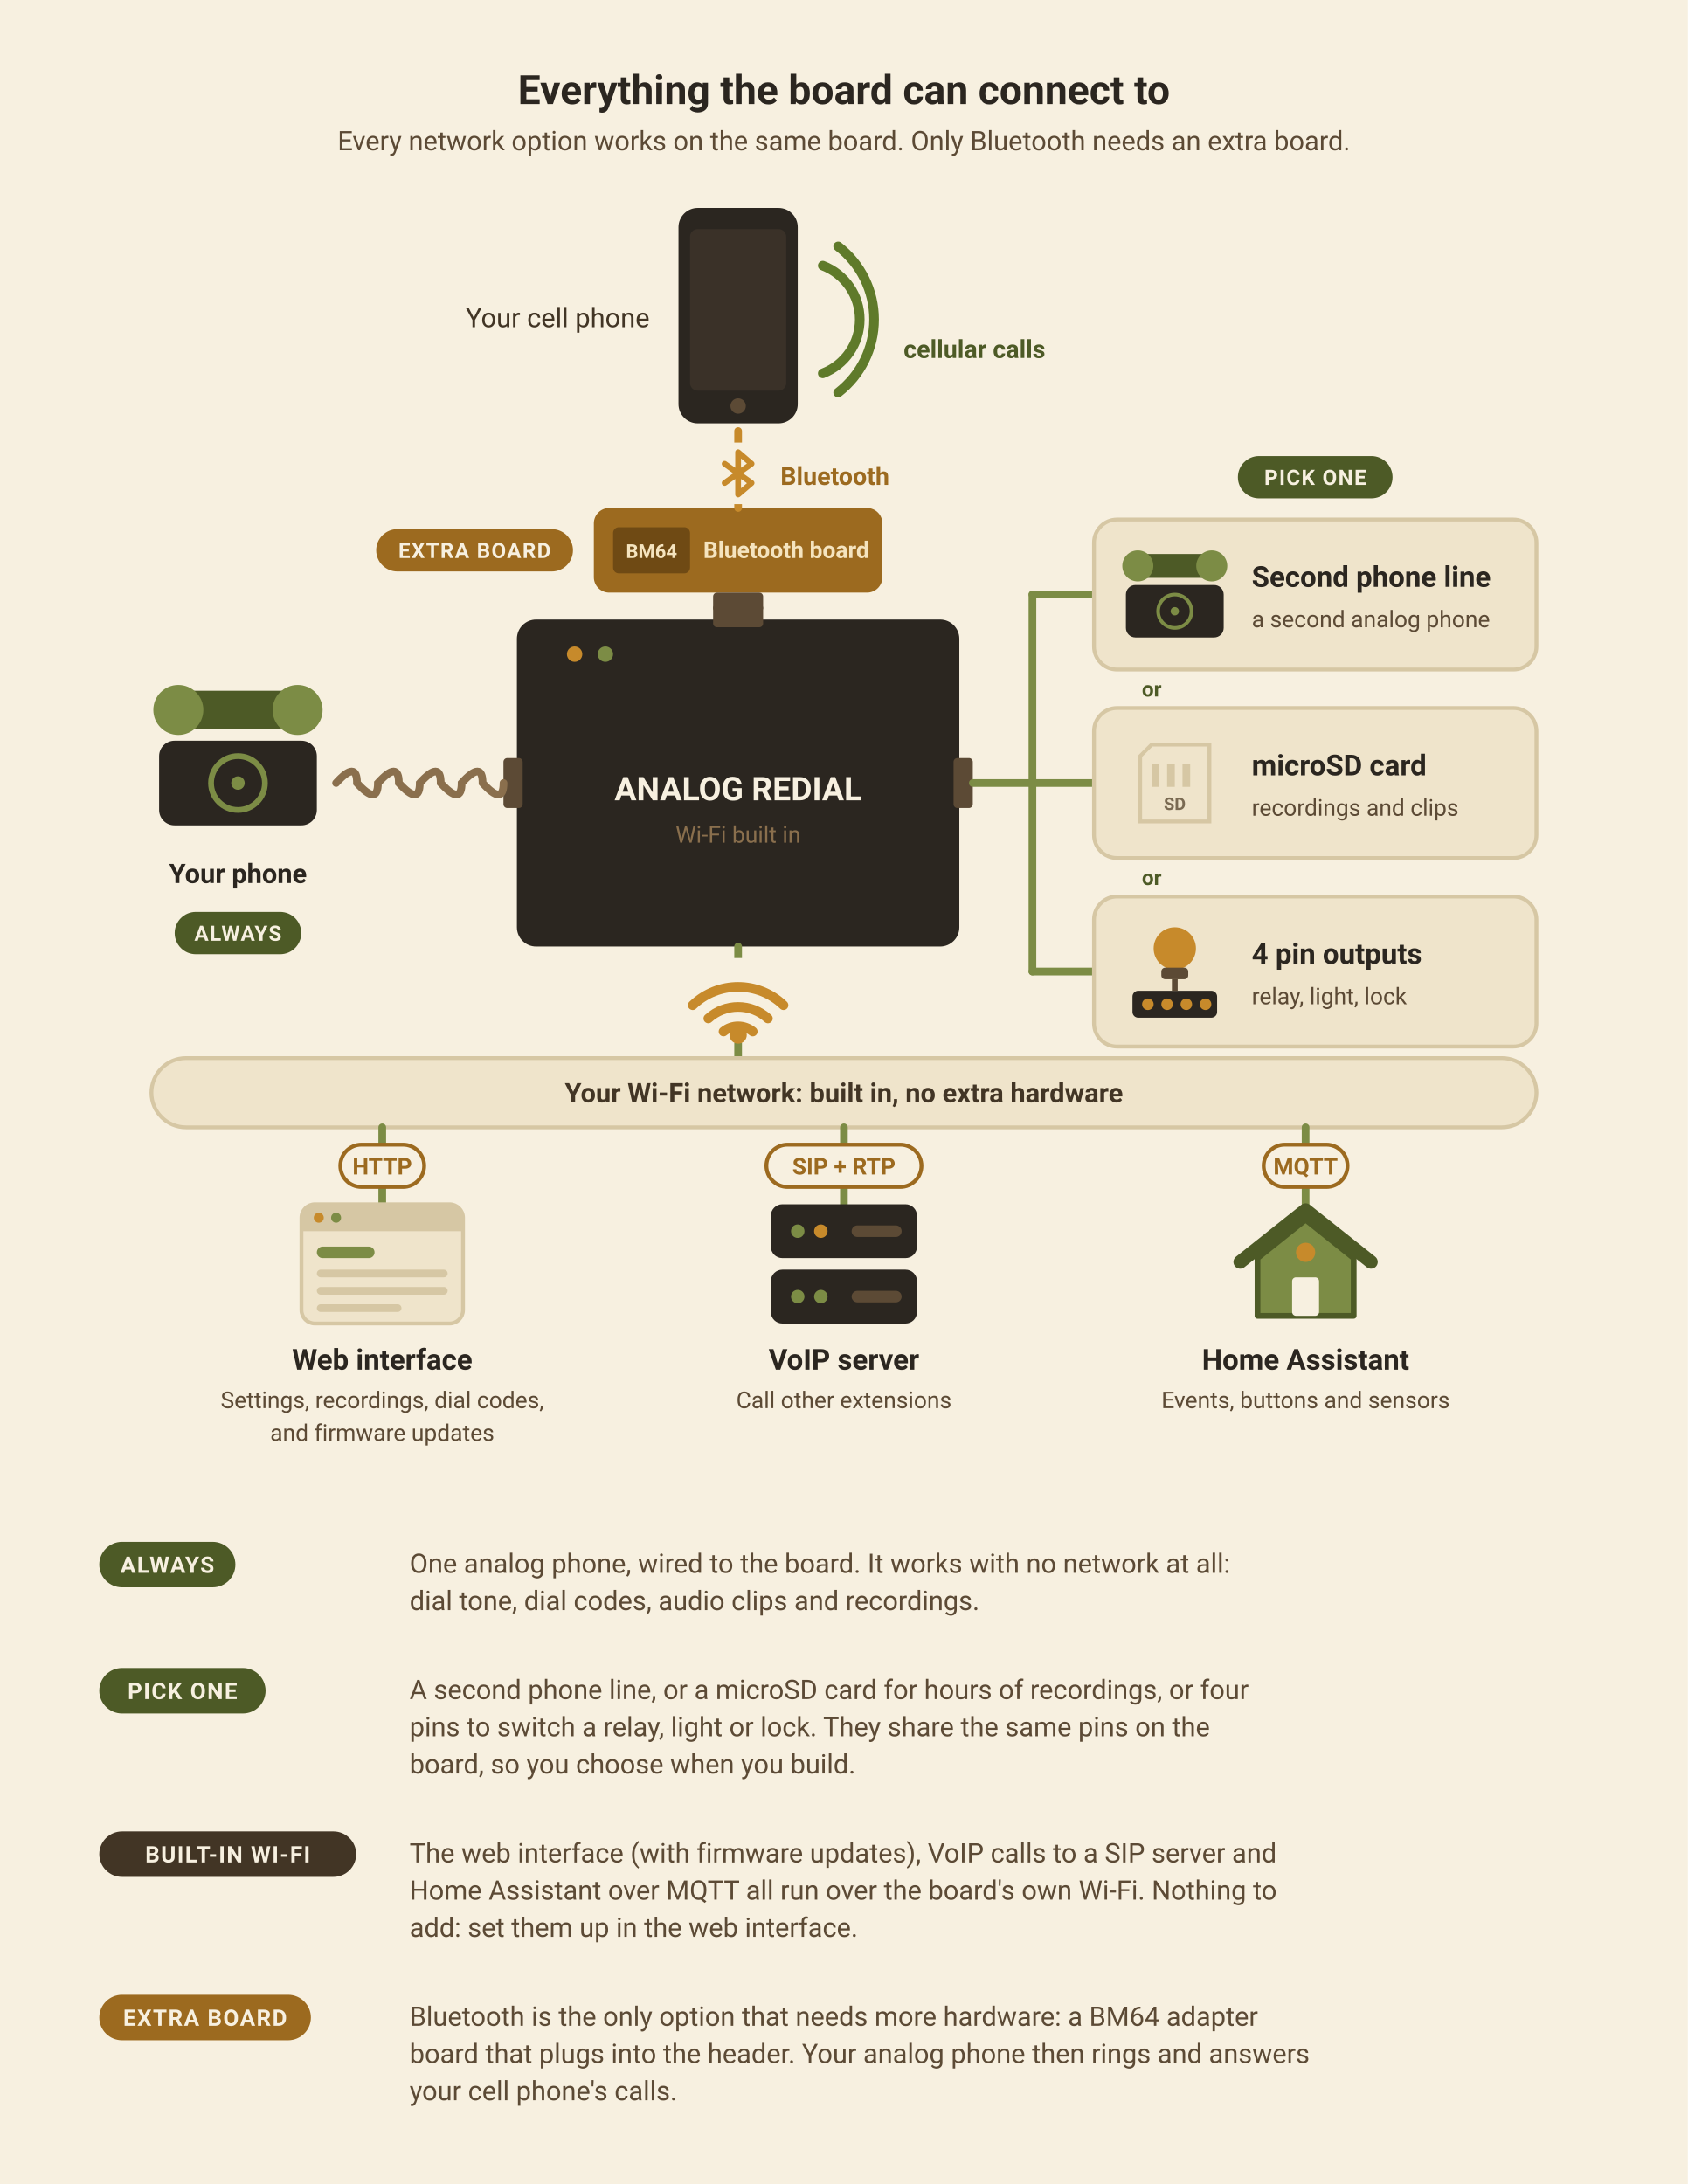
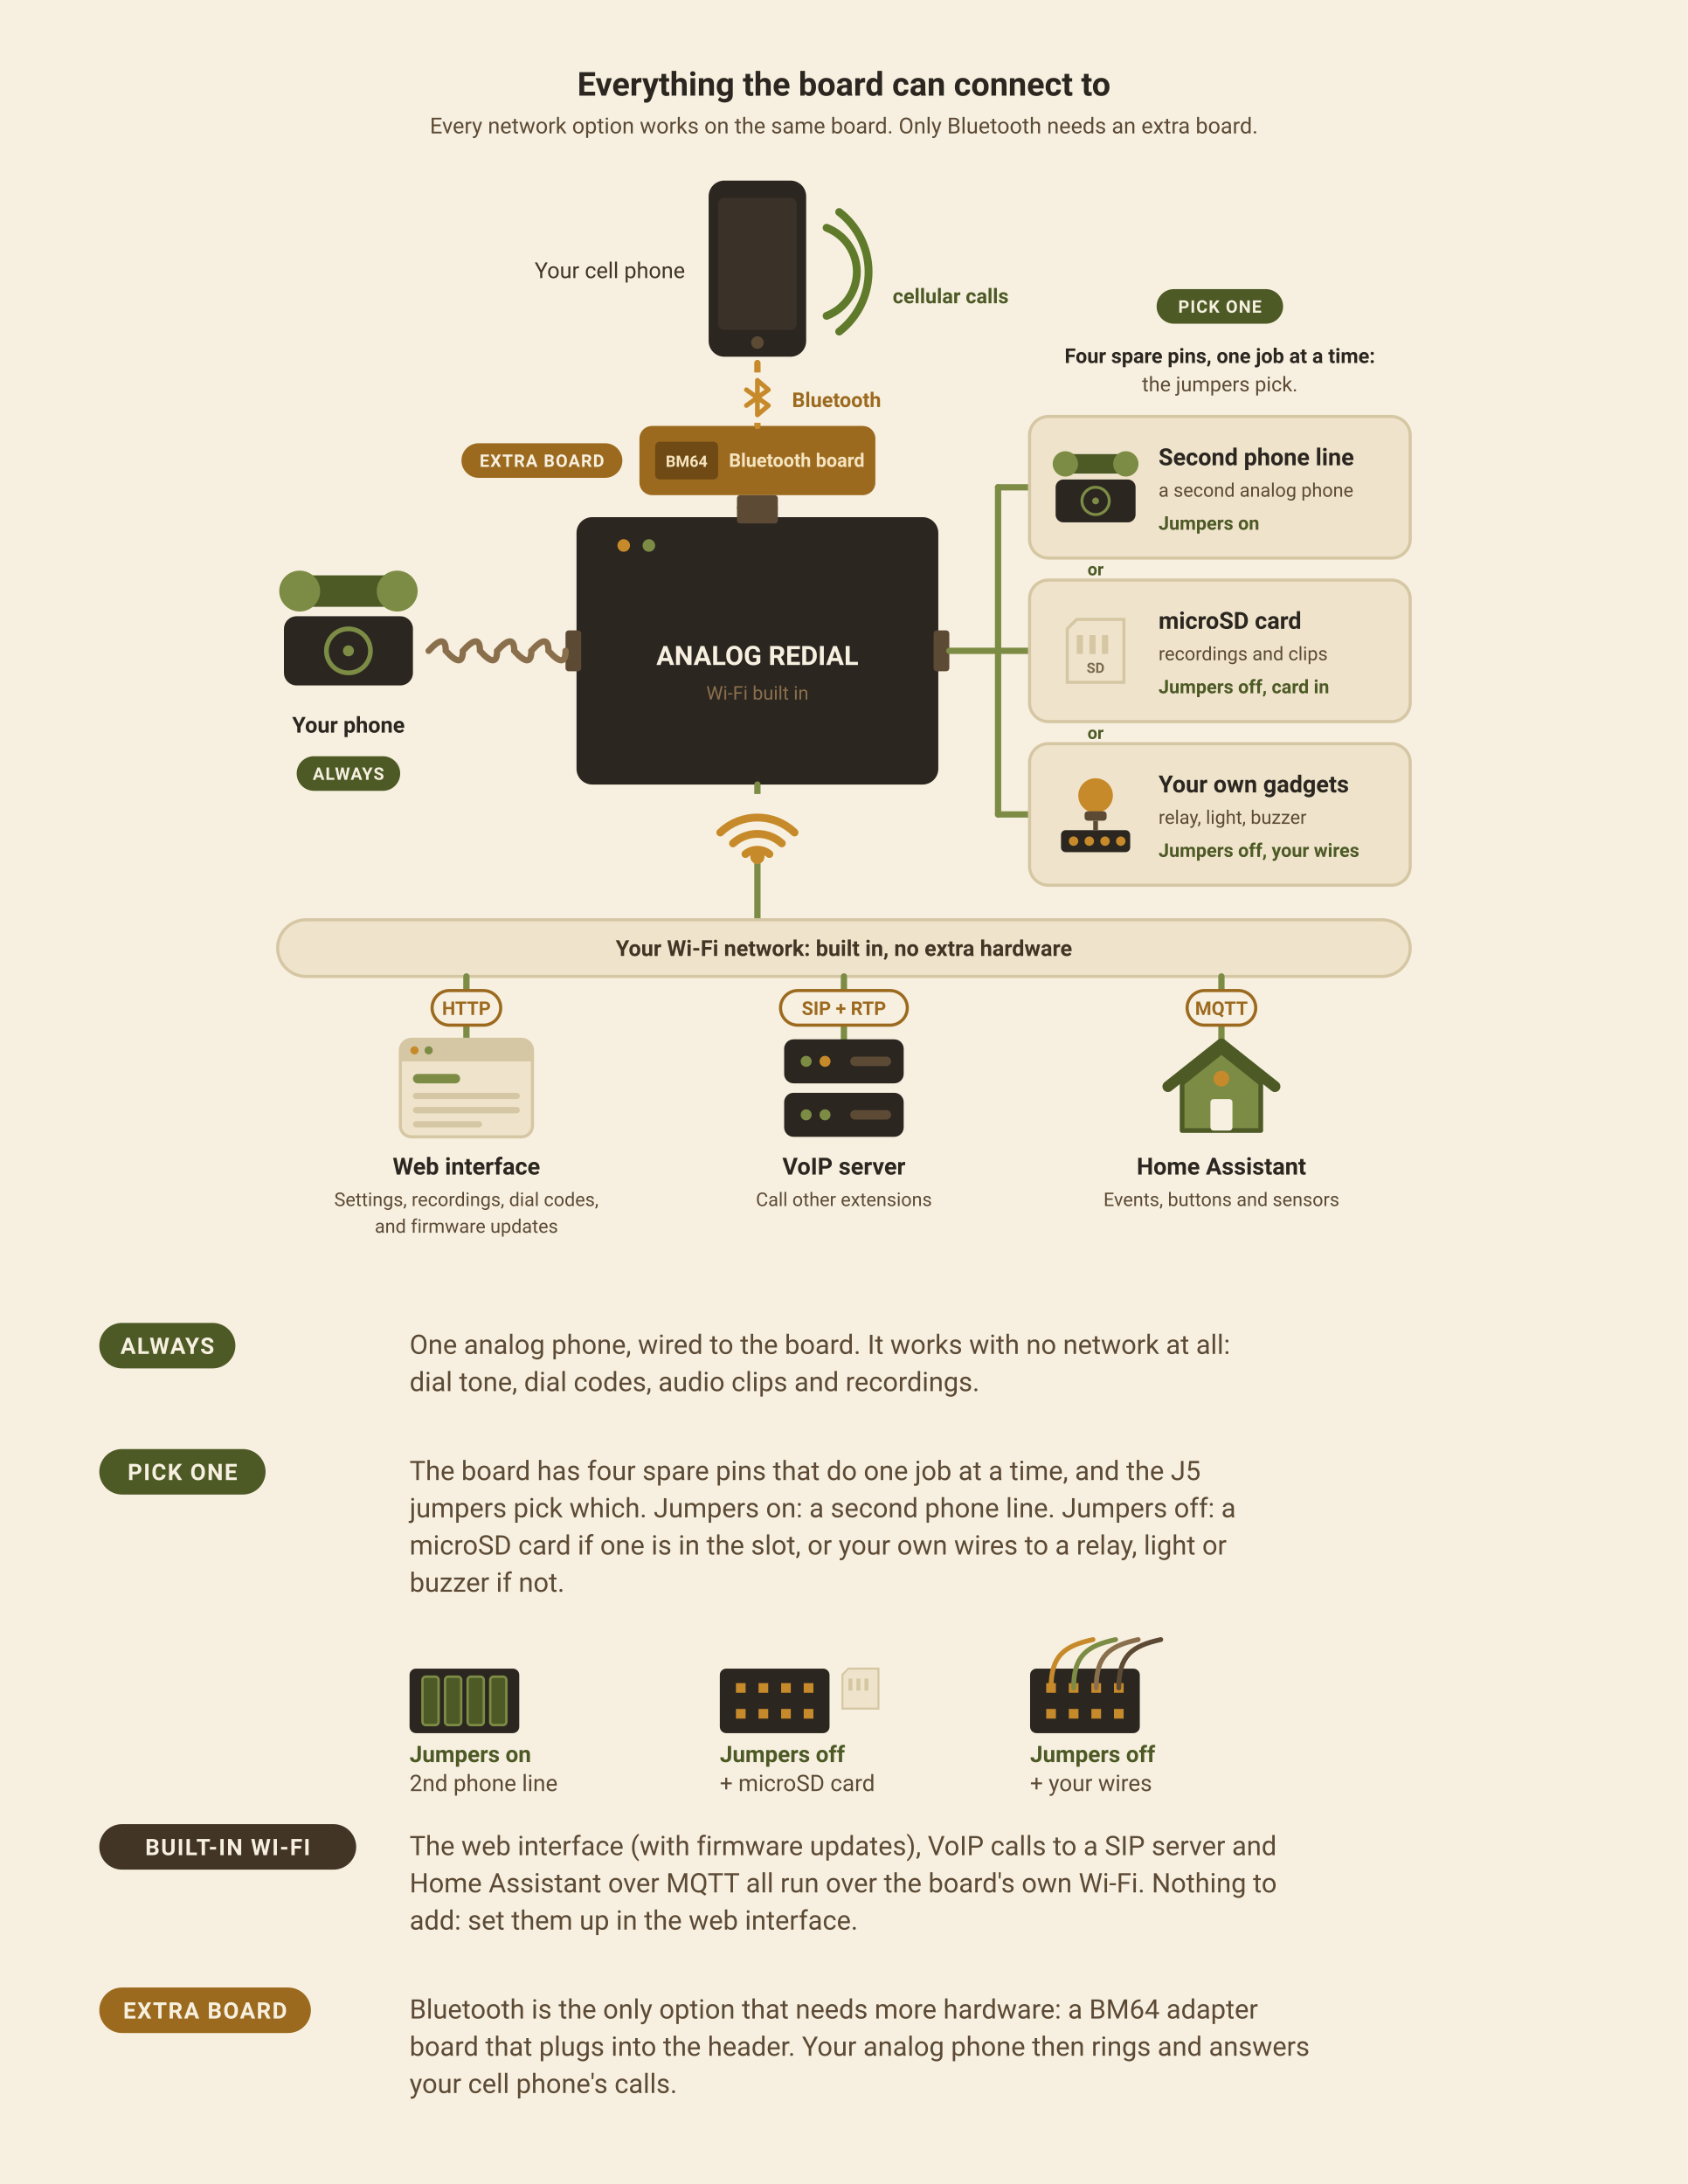
- <svg xmlns="http://www.w3.org/2000/svg" viewBox="0 0 816 1056" width="816" height="1056" role="img" aria-label="Everything the Analog Redial board can connect to: one phone always, then a second line or a microSD card or four pin outputs; Wi-Fi to the web interface, a VoIP server and Home Assistant; and Bluetooth through an extra adapter board">
+ <svg xmlns="http://www.w3.org/2000/svg" viewBox="0 0 816 1056" width="816" height="1056" role="img" aria-label="Everything the Analog Redial board can connect to: one phone always, then a second line or a microSD card or your own gadgets on four spare pins, chosen with the J5 jumpers; Wi-Fi to the web interface, a VoIP server and Home Assistant; and Bluetooth through an extra adapter board">
  <rect id="background" width="816" height="1056" fill="#f7f0e0" />
  <g font-family="system-ui, -apple-system, Segoe UI, Roboto, sans-serif">
-     <g id="diagram" transform="translate(73.2,28) scale(0.93)">
+     <g id="diagram" transform="translate(134.233,28) scale(0.760463)">
      <g id="title">
        <text x="360" y="24" text-anchor="middle" font-size="21" font-weight="700" fill="#2b2620">Everything the board can connect to</text>
      </g>
      <g id="subtitle">
        <text x="360" y="48" text-anchor="middle" font-size="14" font-weight="400" fill="#5c4a35">Every network option works on the same board. Only Bluetooth needs an extra board.</text>
      </g>
      <g id="board" transform="translate(190,292)">
        <rect id="pcb" x="0" y="0" width="230" height="170" rx="10" fill="#2b2620" />
        <rect id="jack-line-1" x="-7" y="72" width="10" height="26" rx="2" fill="#5c4a35" />
        <rect id="options-connector" x="227" y="72" width="10" height="26" rx="2" fill="#5c4a35" />
        <rect id="adapter-header" x="102" y="-8" width="26" height="12" rx="2" fill="#5c4a35" />
        <circle id="led-1" cx="30" cy="18" r="4" fill="#c78a2b" />
        <circle id="led-2" cx="46" cy="18" r="4" fill="#7c8c45" />
        <text x="115" y="94" text-anchor="middle" font-size="17" font-weight="600" fill="#f7f0e0">ANALOG REDIAL</text>
        <text x="115" y="116" text-anchor="middle" font-size="12" fill="#8a6f4d">Wi-Fi built in</text>
      </g>
      <g id="phone-line-1" transform="translate(0,323)">
        <g id="handset">
          <line x1="14" y1="16" x2="76" y2="16" stroke="#4d5a26" stroke-width="20" stroke-linecap="round" />
          <circle cx="14" cy="16" r="13" fill="#7c8c45" />
          <circle cx="76" cy="16" r="13" fill="#7c8c45" />
        </g>
        <g id="body">
          <rect x="4" y="32" width="82" height="44" rx="8" fill="#2b2620" />
          <circle cx="45" cy="54" r="14" fill="none" stroke="#7c8c45" stroke-width="3" />
          <circle cx="45" cy="54" r="3.5" fill="#7c8c45" />
        </g>
      </g>
      <g id="cord-line-1" transform="translate(96,377)">
        <path d="M 0 0 q 10.88 -12 10.88 0 q 10.88 12 10.88 0 q 10.88 -12 10.88 0 q 10.88 12 10.88 0 q 10.88 -12 10.88 0 q 10.88 12 10.88 0 q 10.88 -12 10.88 0 q 10.88 12 10.88 0" fill="none" stroke="#8a6f4d" stroke-width="4" stroke-linecap="round" />
      </g>
      <g id="label-line-1">
        <text x="45" y="429" text-anchor="middle" font-size="14" font-weight="600" fill="#2b2620">Your phone</text>
      </g>
      <g id="tag-always">
        <rect x="12.1" y="444" width="65.8" height="22" rx="11" fill="#4d5a26" />
        <text x="45" y="459" text-anchor="middle" font-size="11" font-weight="700" letter-spacing="0.6" fill="#f7f0e0">ALWAYS</text>
      </g>
      <g id="link-options">
        <line x1="427" y1="377" x2="458" y2="377" stroke="#7c8c45" stroke-width="4" stroke-linecap="round" />
      </g>
      <g id="link-options-spine">
-         <line x1="458" y1="279" x2="458" y2="475" stroke="#7c8c45" stroke-width="4" stroke-linecap="round" />
+         <line x1="458" y1="273" x2="458" y2="481" stroke="#7c8c45" stroke-width="4" stroke-linecap="round" />
      </g>
      <g id="stub-line-2">
-         <line x1="458" y1="279" x2="490" y2="279" stroke="#7c8c45" stroke-width="4" stroke-linecap="round" />
-       </g>
-       <g id="option-line-2" transform="translate(490,240)">
-         <rect width="230" height="78" rx="12" fill="#efe4cb" stroke="#d6c7a4" stroke-width="2" />
-         <g transform="translate(14.1,14.2) scale(0.62)">
+         <line x1="458" y1="273" x2="478" y2="273" stroke="#7c8c45" stroke-width="4" stroke-linecap="round" />
+       </g>
+       <g id="option-line-2" transform="translate(478,228)">
+         <rect width="242" height="90" rx="12" fill="#efe4cb" stroke="#d6c7a4" stroke-width="2" />
+         <g transform="translate(14.1,20.2) scale(0.62)">
          <g id="handset">
            <line x1="14" y1="16" x2="76" y2="16" stroke="#4d5a26" stroke-width="20" stroke-linecap="round" />
            <circle cx="14" cy="16" r="13" fill="#7c8c45" />
            <circle cx="76" cy="16" r="13" fill="#7c8c45" />
          </g>
          <g id="body">
            <rect x="4" y="32" width="82" height="44" rx="8" fill="#2b2620" />
            <circle cx="45" cy="54" r="14" fill="none" stroke="#7c8c45" stroke-width="3" />
            <circle cx="45" cy="54" r="3.5" fill="#7c8c45" />
          </g>
        </g>
-         <text x="82" y="35" font-size="15" font-weight="600" fill="#2b2620">Second phone line</text>
-         <text x="82" y="56" font-size="12" fill="#5c4a35">a second analog phone</text>
+         <text x="82" y="31" font-size="15" font-weight="600" fill="#2b2620">Second phone line</text>
+         <text x="82" y="51" font-size="12" fill="#5c4a35">a second analog phone</text>
+         <text x="82" y="72" font-size="12" font-weight="700" fill="#4d5a26">Jumpers on</text>
      </g>
      <g id="or-1">
-         <text x="520" y="332" text-anchor="middle" font-size="11" font-weight="700" fill="#4d5a26">or</text>
+         <text x="520" y="329" text-anchor="middle" font-size="11" font-weight="700" fill="#4d5a26">or</text>
      </g>
      <g id="stub-microsd">
-         <line x1="458" y1="377" x2="490" y2="377" stroke="#7c8c45" stroke-width="4" stroke-linecap="round" />
-       </g>
-       <g id="option-microsd" transform="translate(490,338)">
-         <rect width="230" height="78" rx="12" fill="#efe4cb" stroke="#d6c7a4" stroke-width="2" />
-         <g transform="translate(24,19) scale(1)">
+         <line x1="458" y1="377" x2="478" y2="377" stroke="#7c8c45" stroke-width="4" stroke-linecap="round" />
+       </g>
+       <g id="option-microsd" transform="translate(478,332)">
+         <rect width="242" height="90" rx="12" fill="#efe4cb" stroke="#d6c7a4" stroke-width="2" />
+         <g transform="translate(24,25) scale(1)">
          <path d="M 6 0 H 36 V 40 H 0 V 6 Z" fill="#efe4cb" stroke="#d6c7a4" stroke-width="2" />
          <rect x="6" y="10" width="4" height="12" fill="#d6c7a4" />
          <rect x="14" y="10" width="4" height="12" fill="#d6c7a4" />
          <rect x="22" y="10" width="4" height="12" fill="#d6c7a4" />
          <text x="18" y="34" text-anchor="middle" font-size="9" font-weight="600" fill="#7a6a52">SD</text>
        </g>
-         <text x="82" y="35" font-size="15" font-weight="600" fill="#2b2620">microSD card</text>
-         <text x="82" y="56" font-size="12" fill="#5c4a35">recordings and clips</text>
+         <text x="82" y="31" font-size="15" font-weight="600" fill="#2b2620">microSD card</text>
+         <text x="82" y="51" font-size="12" fill="#5c4a35">recordings and clips</text>
+         <text x="82" y="72" font-size="12" font-weight="700" fill="#4d5a26">Jumpers off, card in</text>
      </g>
      <g id="or-2">
-         <text x="520" y="430" text-anchor="middle" font-size="11" font-weight="700" fill="#4d5a26">or</text>
+         <text x="520" y="433" text-anchor="middle" font-size="11" font-weight="700" fill="#4d5a26">or</text>
      </g>
      <g id="stub-pins">
-         <line x1="458" y1="475" x2="490" y2="475" stroke="#7c8c45" stroke-width="4" stroke-linecap="round" />
-       </g>
-       <g id="option-pins" transform="translate(490,436)">
-         <rect width="230" height="78" rx="12" fill="#efe4cb" stroke="#d6c7a4" stroke-width="2" />
-         <g transform="translate(20,15) scale(1)">
+         <line x1="458" y1="481" x2="478" y2="481" stroke="#7c8c45" stroke-width="4" stroke-linecap="round" />
+       </g>
+       <g id="option-pins" transform="translate(478,436)">
+         <rect width="242" height="90" rx="12" fill="#efe4cb" stroke="#d6c7a4" stroke-width="2" />
+         <g transform="translate(20,21) scale(1)">
          <circle id="bulb" cx="22" cy="12" r="11" fill="#c78a2b" />
          <rect id="bulb-base" x="15" y="22" width="14" height="6" rx="2" fill="#5c4a35" />
          <rect id="header" x="0" y="34" width="44" height="14" rx="3" fill="#2b2620" />
          <circle cx="8" cy="41" r="3" fill="#c78a2b" />
          <circle cx="18" cy="41" r="3" fill="#c78a2b" />
          <circle cx="28" cy="41" r="3" fill="#c78a2b" />
          <circle cx="38" cy="41" r="3" fill="#c78a2b" />
          <path d="M 22 28 V 34" stroke="#5c4a35" stroke-width="3" />
        </g>
-         <text x="82" y="35" font-size="15" font-weight="600" fill="#2b2620">4 pin outputs</text>
-         <text x="82" y="56" font-size="12" fill="#5c4a35">relay, light, lock</text>
+         <text x="82" y="31" font-size="15" font-weight="600" fill="#2b2620">Your own gadgets</text>
+         <text x="82" y="51" font-size="12" fill="#5c4a35">relay, light, buzzer</text>
+         <text x="82" y="72" font-size="12" font-weight="700" fill="#4d5a26">Jumpers off, your wires</text>
      </g>
      <g id="tag-pick-one">
-         <rect x="564.8" y="207" width="80.4" height="22" rx="11" fill="#4d5a26" />
-         <text x="605" y="222" text-anchor="middle" font-size="11" font-weight="700" letter-spacing="0.6" fill="#f7f0e0">PICK ONE</text>
+         <rect x="558.8" y="147" width="80.4" height="22" rx="11" fill="#4d5a26" />
+         <text x="599" y="162" text-anchor="middle" font-size="11" font-weight="700" letter-spacing="0.6" fill="#f7f0e0">PICK ONE</text>
+       </g>
+       <g id="pick-one-heading-1">
+         <text x="599" y="194" text-anchor="middle" font-size="13" font-weight="700" fill="#2b2620">Four spare pins, one job at a time:</text>
+       </g>
+       <g id="pick-one-heading-2">
+         <text x="599" y="212" text-anchor="middle" font-size="13" font-weight="400" fill="#5c4a35">the jumpers pick.</text>
      </g>
      <g id="bluetooth-adapter" transform="translate(230,234)">
        <rect id="pcb" x="0" y="0" width="150" height="44" rx="8" fill="#9c6a1f" />
        <rect id="chip" x="10" y="10" width="40" height="24" rx="3" fill="#6f4a14" />
        <text x="30" y="26" text-anchor="middle" font-size="10" font-weight="600" fill="#f5e4bf">BM64</text>
        <text x="100" y="26" text-anchor="middle" font-size="12" font-weight="600" fill="#f5e4bf">Bluetooth board</text>
        <rect id="plug" x="62" y="44" width="26" height="10" rx="2" fill="#5c4a35" />
      </g>
      <g id="tag-extra-board">
        <rect x="116.85" y="245" width="102.3" height="22" rx="11" fill="#9c6a1f" />
        <text x="168" y="260" text-anchor="middle" font-size="11" font-weight="700" letter-spacing="0.6" fill="#f7f0e0">EXTRA BOARD</text>
      </g>
      <g id="cell-phone" transform="translate(274,78)">
        <rect x="0" y="0" width="62" height="112" rx="10" fill="#2b2620" />
        <rect x="6" y="11" width="50" height="84" rx="4" fill="#3a3128" />
        <circle cx="31" cy="103" r="4" fill="#5c4a35" />
      </g>
      <g id="label-cell-phone">
        <text x="259" y="140" text-anchor="end" font-size="14" font-weight="400" fill="#423525">Your cell phone</text>
      </g>
      <g id="cellular" transform="translate(349,108)">
        <path d="M 0 56 A 30 30 0 0 0 0 0" fill="none" stroke="#5f7a2a" stroke-width="5" stroke-linecap="round" />
        <path d="M 8 66 A 48 48 0 0 0 8 -10" fill="none" stroke="#5f7a2a" stroke-width="5" stroke-linecap="round" transform="translate(0,0)" />
      </g>
      <g id="label-cellular">
        <text x="391" y="156" text-anchor="start" font-size="13" font-weight="600" fill="#4d5a26">cellular calls</text>
      </g>
      <g id="link-bluetooth">
        <line x1="305" y1="194" x2="305" y2="234" stroke="#c78a2b" stroke-width="4" stroke-linecap="round" stroke-dasharray="9 8" />
      </g>
      <g id="bluetooth-symbol" transform="translate(297,204)">
        <rect x="-6" y="-4" width="28" height="32" rx="6" fill="#f7f0e0" />
        <path d="M 1 7 L 15 17 L 8 23 L 8 1 L 15 7 L 1 17" fill="none" stroke="#c78a2b" stroke-width="3" stroke-linecap="round" stroke-linejoin="round" />
      </g>
      <g id="label-bluetooth">
        <text x="327" y="222" text-anchor="start" font-size="13" font-weight="600" fill="#9c6a1f">Bluetooth</text>
      </g>
      <g id="link-wifi">
-         <line x1="305" y1="462" x2="305" y2="520" stroke="#7c8c45" stroke-width="4" stroke-linecap="round" />
+         <line x1="305" y1="462" x2="305" y2="548" stroke="#7c8c45" stroke-width="4" stroke-linecap="round" />
      </g>
      <g id="wifi" transform="translate(275,470)">
        <rect x="-6" y="-2" width="72" height="44" rx="8" fill="#f7f0e0" />
        <path d="M 6.4 22.5 A 34 34 0 0 1 53.6 22.5" fill="none" stroke="#c78a2b" stroke-width="5" stroke-linecap="round" />
        <path d="M 14.5 29.4 A 23 23 0 0 1 45.5 29.4" fill="none" stroke="#c78a2b" stroke-width="5" stroke-linecap="round" />
        <path d="M 22.4 36.2 A 12 12 0 0 1 37.6 36.2" fill="none" stroke="#c78a2b" stroke-width="5" stroke-linecap="round" />
        <circle cx="30" cy="40" r="4.5" fill="#c78a2b" transform="translate(0,-2)" />
      </g>
      <g id="wifi-network">
-         <rect x="0" y="520" width="720" height="36" rx="18" fill="#efe4cb" stroke="#d6c7a4" stroke-width="2" />
-         <text x="360.0" y="543" text-anchor="middle" font-size="14" font-weight="600" fill="#423525">Your Wi-Fi network: built in, no extra hardware</text>
+         <rect x="0" y="548" width="720" height="36" rx="18" fill="#efe4cb" stroke="#d6c7a4" stroke-width="2" />
+         <text x="360.0" y="571" text-anchor="middle" font-size="14" font-weight="600" fill="#423525">Your Wi-Fi network: built in, no extra hardware</text>
      </g>
      <g id="link-web">
-         <line x1="120" y1="556" x2="120" y2="596" stroke="#7c8c45" stroke-width="4" stroke-linecap="round" />
+         <line x1="120" y1="584" x2="120" y2="624" stroke="#7c8c45" stroke-width="4" stroke-linecap="round" />
      </g>
      <g id="protocol-web">
-         <rect x="98.2" y="565" width="43.6" height="22" rx="11" fill="#f7f0e0" stroke="#9c6a1f" stroke-width="2" />
-         <text x="120" y="580.5" text-anchor="middle" font-size="12" font-weight="600" fill="#9c6a1f">HTTP</text>
-       </g>
-       <g id="service-web" transform="translate(78,596)">
+         <rect x="98.2" y="593" width="43.6" height="22" rx="11" fill="#f7f0e0" stroke="#9c6a1f" stroke-width="2" />
+         <text x="120" y="608.5" text-anchor="middle" font-size="12" font-weight="600" fill="#9c6a1f">HTTP</text>
+       </g>
+       <g id="service-web" transform="translate(78,624)">
        <rect x="0" y="0" width="84" height="62" rx="7" fill="#efe4cb" stroke="#d6c7a4" stroke-width="2" />
        <path d="M 0 14 H 84 V 7 a 7 7 0 0 0 -7 -7 H 7 a 7 7 0 0 0 -7 7 Z" fill="#d6c7a4" />
        <circle cx="9" cy="7" r="2.6" fill="#c78a2b" />
        <circle cx="18" cy="7" r="2.6" fill="#7c8c45" />
        <rect x="8" y="22" width="30" height="6" rx="3" fill="#7c8c45" />
        <rect x="8" y="34" width="68" height="4" rx="2" fill="#d6c7a4" />
        <rect x="8" y="43" width="68" height="4" rx="2" fill="#d6c7a4" />
        <rect x="8" y="52" width="44" height="4" rx="2" fill="#d6c7a4" />
      </g>
      <g id="label-web">
-         <text x="120" y="682" text-anchor="middle" font-size="15" font-weight="600" fill="#2b2620">Web interface</text>
+         <text x="120" y="710" text-anchor="middle" font-size="15" font-weight="600" fill="#2b2620">Web interface</text>
      </g>
      <g id="desc-web-1">
-         <text x="120" y="702" text-anchor="middle" font-size="12" font-weight="400" fill="#5c4a35">Settings, recordings, dial codes,</text>
+         <text x="120" y="730" text-anchor="middle" font-size="12" font-weight="400" fill="#5c4a35">Settings, recordings, dial codes,</text>
      </g>
      <g id="desc-web-2">
-         <text x="120" y="719" text-anchor="middle" font-size="12" font-weight="400" fill="#5c4a35">and firmware updates</text>
+         <text x="120" y="747" text-anchor="middle" font-size="12" font-weight="400" fill="#5c4a35">and firmware updates</text>
      </g>
      <g id="link-voip">
-         <line x1="360" y1="556" x2="360" y2="596" stroke="#7c8c45" stroke-width="4" stroke-linecap="round" />
+         <line x1="360" y1="584" x2="360" y2="624" stroke="#7c8c45" stroke-width="4" stroke-linecap="round" />
      </g>
      <g id="protocol-voip">
-         <rect x="319.7" y="565" width="80.6" height="22" rx="11" fill="#f7f0e0" stroke="#9c6a1f" stroke-width="2" />
-         <text x="360" y="580.5" text-anchor="middle" font-size="12" font-weight="600" fill="#9c6a1f">SIP + RTP</text>
-       </g>
-       <g id="service-voip" transform="translate(322,596)">
+         <rect x="319.7" y="593" width="80.6" height="22" rx="11" fill="#f7f0e0" stroke="#9c6a1f" stroke-width="2" />
+         <text x="360" y="608.5" text-anchor="middle" font-size="12" font-weight="600" fill="#9c6a1f">SIP + RTP</text>
+       </g>
+       <g id="service-voip" transform="translate(322,624)">
        <rect x="0" y="0" width="76" height="28" rx="6" fill="#2b2620" />
        <rect x="0" y="34" width="76" height="28" rx="6" fill="#2b2620" />
        <circle cx="14" cy="14" r="3.5" fill="#7c8c45" />
        <circle cx="26" cy="14" r="3.5" fill="#c78a2b" />
        <rect x="42" y="11" width="26" height="6" rx="3" fill="#5c4a35" />
        <circle cx="14" cy="48" r="3.5" fill="#7c8c45" />
        <circle cx="26" cy="48" r="3.5" fill="#7c8c45" />
        <rect x="42" y="45" width="26" height="6" rx="3" fill="#5c4a35" />
      </g>
      <g id="label-voip">
-         <text x="360" y="682" text-anchor="middle" font-size="15" font-weight="600" fill="#2b2620">VoIP server</text>
+         <text x="360" y="710" text-anchor="middle" font-size="15" font-weight="600" fill="#2b2620">VoIP server</text>
      </g>
      <g id="desc-voip-1">
-         <text x="360" y="702" text-anchor="middle" font-size="12" font-weight="400" fill="#5c4a35">Call other extensions</text>
+         <text x="360" y="730" text-anchor="middle" font-size="12" font-weight="400" fill="#5c4a35">Call other extensions</text>
      </g>
      <g id="link-home">
-         <line x1="600" y1="556" x2="600" y2="596" stroke="#7c8c45" stroke-width="4" stroke-linecap="round" />
+         <line x1="600" y1="584" x2="600" y2="624" stroke="#7c8c45" stroke-width="4" stroke-linecap="round" />
      </g>
      <g id="protocol-home">
-         <rect x="578.2" y="565" width="43.6" height="22" rx="11" fill="#f7f0e0" stroke="#9c6a1f" stroke-width="2" />
-         <text x="600" y="580.5" text-anchor="middle" font-size="12" font-weight="600" fill="#9c6a1f">MQTT</text>
-       </g>
-       <g id="service-home" transform="translate(562,596)">
+         <rect x="578.2" y="593" width="43.6" height="22" rx="11" fill="#f7f0e0" stroke="#9c6a1f" stroke-width="2" />
+         <text x="600" y="608.5" text-anchor="middle" font-size="12" font-weight="600" fill="#9c6a1f">MQTT</text>
+       </g>
+       <g id="service-home" transform="translate(562,624)">
        <path d="M 4 30 L 38 3 L 72 30" fill="none" stroke="#4d5a26" stroke-width="7" stroke-linecap="round" stroke-linejoin="round" />
        <path d="M 13 28 V 58 H 63 V 28 L 38 8 Z" fill="#7c8c45" stroke="#4d5a26" stroke-width="3" stroke-linejoin="round" />
        <rect x="31" y="38" width="14" height="20" rx="2" fill="#f7f0e0" />
        <circle cx="38" cy="25" r="5" fill="#c78a2b" />
      </g>
      <g id="label-home">
-         <text x="600" y="682" text-anchor="middle" font-size="15" font-weight="600" fill="#2b2620">Home Assistant</text>
+         <text x="600" y="710" text-anchor="middle" font-size="15" font-weight="600" fill="#2b2620">Home Assistant</text>
      </g>
      <g id="desc-home-1">
-         <text x="600" y="702" text-anchor="middle" font-size="12" font-weight="400" fill="#5c4a35">Events, buttons and sensors</text>
+         <text x="600" y="730" text-anchor="middle" font-size="12" font-weight="400" fill="#5c4a35">Events, buttons and sensors</text>
      </g>
    </g>
    <g id="legend">
      <g id="legend-always">
-         <rect x="48" y="745.5" width="65.8" height="22" rx="11" fill="#4d5a26" />
-         <text x="80.9" y="760.5" text-anchor="middle" font-size="11" font-weight="700" letter-spacing="0.6" fill="#f7f0e0">ALWAYS</text>
-         <text x="198" y="760.5" font-size="13" fill="#5c4a35">One analog phone, wired to the board. It works with no network at all:</text>
-         <text x="198" y="778.5" font-size="13" fill="#5c4a35">dial tone, dial codes, audio clips and recordings.</text>
+         <rect x="48" y="639.64" width="65.8" height="22" rx="11" fill="#4d5a26" />
+         <text x="80.9" y="654.64" text-anchor="middle" font-size="11" font-weight="700" letter-spacing="0.6" fill="#f7f0e0">ALWAYS</text>
+         <text x="198" y="654.64" font-size="13" fill="#5c4a35">One analog phone, wired to the board. It works with no network at all:</text>
+         <text x="198" y="672.64" font-size="13" fill="#5c4a35">dial tone, dial codes, audio clips and recordings.</text>
      </g>
      <g id="legend-pick-one">
-         <rect x="48" y="806.5" width="80.4" height="22" rx="11" fill="#4d5a26" />
-         <text x="88.2" y="821.5" text-anchor="middle" font-size="11" font-weight="700" letter-spacing="0.6" fill="#f7f0e0">PICK ONE</text>
-         <text x="198" y="821.5" font-size="13" fill="#5c4a35">A second phone line, or a microSD card for hours of recordings, or four</text>
-         <text x="198" y="839.5" font-size="13" fill="#5c4a35">pins to switch a relay, light or lock. They share the same pins on the</text>
-         <text x="198" y="857.5" font-size="13" fill="#5c4a35">board, so you choose when you build.</text>
+         <rect x="48" y="700.64" width="80.4" height="22" rx="11" fill="#4d5a26" />
+         <text x="88.2" y="715.64" text-anchor="middle" font-size="11" font-weight="700" letter-spacing="0.6" fill="#f7f0e0">PICK ONE</text>
+         <text x="198" y="715.64" font-size="13" fill="#5c4a35">The board has four spare pins that do one job at a time, and the J5</text>
+         <text x="198" y="733.64" font-size="13" fill="#5c4a35">jumpers pick which. Jumpers on: a second phone line. Jumpers off: a</text>
+         <text x="198" y="751.64" font-size="13" fill="#5c4a35">microSD card if one is in the slot, or your own wires to a relay, light or</text>
+         <text x="198" y="769.64" font-size="13" fill="#5c4a35">buzzer if not.</text>
+         <g id="j5-states">
+           <g id="j5-jumpers-on" transform="translate(198,789.64) scale(0.78)">
+             <rect id="header" x="0" y="22" width="68" height="40" rx="4" fill="#2b2620" />
+             <rect x="10" y="31" width="6" height="6" fill="#c78a2b" />
+             <rect x="10" y="47" width="6" height="6" fill="#c78a2b" />
+             <rect x="24" y="31" width="6" height="6" fill="#c78a2b" />
+             <rect x="24" y="47" width="6" height="6" fill="#c78a2b" />
+             <rect x="38" y="31" width="6" height="6" fill="#c78a2b" />
+             <rect x="38" y="47" width="6" height="6" fill="#c78a2b" />
+             <rect x="52" y="31" width="6" height="6" fill="#c78a2b" />
+             <rect x="52" y="47" width="6" height="6" fill="#c78a2b" />
+             <rect x="8" y="27" width="10" height="30" rx="2" fill="#4d5a26" stroke="#7c8c45" stroke-width="1.5" />
+             <rect x="22" y="27" width="10" height="30" rx="2" fill="#4d5a26" stroke="#7c8c45" stroke-width="1.5" />
+             <rect x="36" y="27" width="10" height="30" rx="2" fill="#4d5a26" stroke="#7c8c45" stroke-width="1.5" />
+             <rect x="50" y="27" width="10" height="30" rx="2" fill="#4d5a26" stroke="#7c8c45" stroke-width="1.5" />
+           </g>
+           <text x="198" y="852" font-size="11" font-weight="700" fill="#4d5a26">Jumpers on</text>
+           <text x="198" y="866" font-size="11" fill="#5c4a35">2nd phone line</text>
+           <g id="j5-jumpers-off-card" transform="translate(348,789.64) scale(0.78)">
+             <rect id="header" x="0" y="22" width="68" height="40" rx="4" fill="#2b2620" />
+             <rect x="10" y="31" width="6" height="6" fill="#c78a2b" />
+             <rect x="10" y="47" width="6" height="6" fill="#c78a2b" />
+             <rect x="24" y="31" width="6" height="6" fill="#c78a2b" />
+             <rect x="24" y="47" width="6" height="6" fill="#c78a2b" />
+             <rect x="38" y="31" width="6" height="6" fill="#c78a2b" />
+             <rect x="38" y="47" width="6" height="6" fill="#c78a2b" />
+             <rect x="52" y="31" width="6" height="6" fill="#c78a2b" />
+             <rect x="52" y="47" width="6" height="6" fill="#c78a2b" />
+             <g transform="translate(76,22) scale(0.62)">
+               <path d="M 6 0 H 36 V 40 H 0 V 6 Z" fill="#efe4cb" stroke="#d6c7a4" stroke-width="2" />
+               <rect x="6" y="10" width="4" height="12" fill="#d6c7a4" />
+               <rect x="14" y="10" width="4" height="12" fill="#d6c7a4" />
+               <rect x="22" y="10" width="4" height="12" fill="#d6c7a4" />
+             </g>
+           </g>
+           <text x="348" y="852" font-size="11" font-weight="700" fill="#4d5a26">Jumpers off</text>
+           <text x="348" y="866" font-size="11" fill="#5c4a35">+ microSD card</text>
+           <g id="j5-jumpers-off-wires" transform="translate(498,789.64) scale(0.78)">
+             <rect id="header" x="0" y="22" width="68" height="40" rx="4" fill="#2b2620" />
+             <rect x="10" y="31" width="6" height="6" fill="#c78a2b" />
+             <rect x="10" y="47" width="6" height="6" fill="#c78a2b" />
+             <rect x="24" y="31" width="6" height="6" fill="#c78a2b" />
+             <rect x="24" y="47" width="6" height="6" fill="#c78a2b" />
+             <rect x="38" y="31" width="6" height="6" fill="#c78a2b" />
+             <rect x="38" y="47" width="6" height="6" fill="#c78a2b" />
+             <rect x="52" y="31" width="6" height="6" fill="#c78a2b" />
+             <rect x="52" y="47" width="6" height="6" fill="#c78a2b" />
+             <path d="M 13 34 C 13 14, 21 8, 39 4" fill="none" stroke="#c78a2b" stroke-width="3" stroke-linecap="round" />
+             <path d="M 27 34 C 27 14, 35 8, 53 4" fill="none" stroke="#7c8c45" stroke-width="3" stroke-linecap="round" />
+             <path d="M 41 34 C 41 14, 49 8, 67 4" fill="none" stroke="#8a6f4d" stroke-width="3" stroke-linecap="round" />
+             <path d="M 55 34 C 55 14, 63 8, 81 4" fill="none" stroke="#5c4a35" stroke-width="3" stroke-linecap="round" />
+           </g>
+           <text x="498" y="852" font-size="11" font-weight="700" fill="#4d5a26">Jumpers off</text>
+           <text x="498" y="866" font-size="11" fill="#5c4a35">+ your wires</text>
+         </g>
      </g>
      <g id="legend-built-in-wi-fi">
-         <rect x="48" y="885.5" width="124.2" height="22" rx="11" fill="#423525" />
-         <text x="110.1" y="900.5" text-anchor="middle" font-size="11" font-weight="700" letter-spacing="0.6" fill="#f7f0e0">BUILT-IN WI-FI</text>
-         <text x="198" y="900.5" font-size="13" fill="#5c4a35">The web interface (with firmware updates), VoIP calls to a SIP server and</text>
-         <text x="198" y="918.5" font-size="13" fill="#5c4a35">Home Assistant over MQTT all run over the board's own Wi-Fi. Nothing to</text>
-         <text x="198" y="936.5" font-size="13" fill="#5c4a35">add: set them up in the web interface.</text>
+         <rect x="48" y="882" width="124.2" height="22" rx="11" fill="#423525" />
+         <text x="110.1" y="897" text-anchor="middle" font-size="11" font-weight="700" letter-spacing="0.6" fill="#f7f0e0">BUILT-IN WI-FI</text>
+         <text x="198" y="897" font-size="13" fill="#5c4a35">The web interface (with firmware updates), VoIP calls to a SIP server and</text>
+         <text x="198" y="915" font-size="13" fill="#5c4a35">Home Assistant over MQTT all run over the board's own Wi-Fi. Nothing to</text>
+         <text x="198" y="933" font-size="13" fill="#5c4a35">add: set them up in the web interface.</text>
      </g>
      <g id="legend-extra-board">
-         <rect x="48" y="964.5" width="102.3" height="22" rx="11" fill="#9c6a1f" />
-         <text x="99.15" y="979.5" text-anchor="middle" font-size="11" font-weight="700" letter-spacing="0.6" fill="#f7f0e0">EXTRA BOARD</text>
-         <text x="198" y="979.5" font-size="13" fill="#5c4a35">Bluetooth is the only option that needs more hardware: a BM64 adapter</text>
-         <text x="198" y="997.5" font-size="13" fill="#5c4a35">board that plugs into the header. Your analog phone then rings and answers</text>
-         <text x="198" y="1015.5" font-size="13" fill="#5c4a35">your cell phone's calls.</text>
+         <rect x="48" y="961" width="102.3" height="22" rx="11" fill="#9c6a1f" />
+         <text x="99.15" y="976" text-anchor="middle" font-size="11" font-weight="700" letter-spacing="0.6" fill="#f7f0e0">EXTRA BOARD</text>
+         <text x="198" y="976" font-size="13" fill="#5c4a35">Bluetooth is the only option that needs more hardware: a BM64 adapter</text>
+         <text x="198" y="994" font-size="13" fill="#5c4a35">board that plugs into the header. Your analog phone then rings and answers</text>
+         <text x="198" y="1012" font-size="13" fill="#5c4a35">your cell phone's calls.</text>
      </g>
    </g>
  </g>
</svg>
